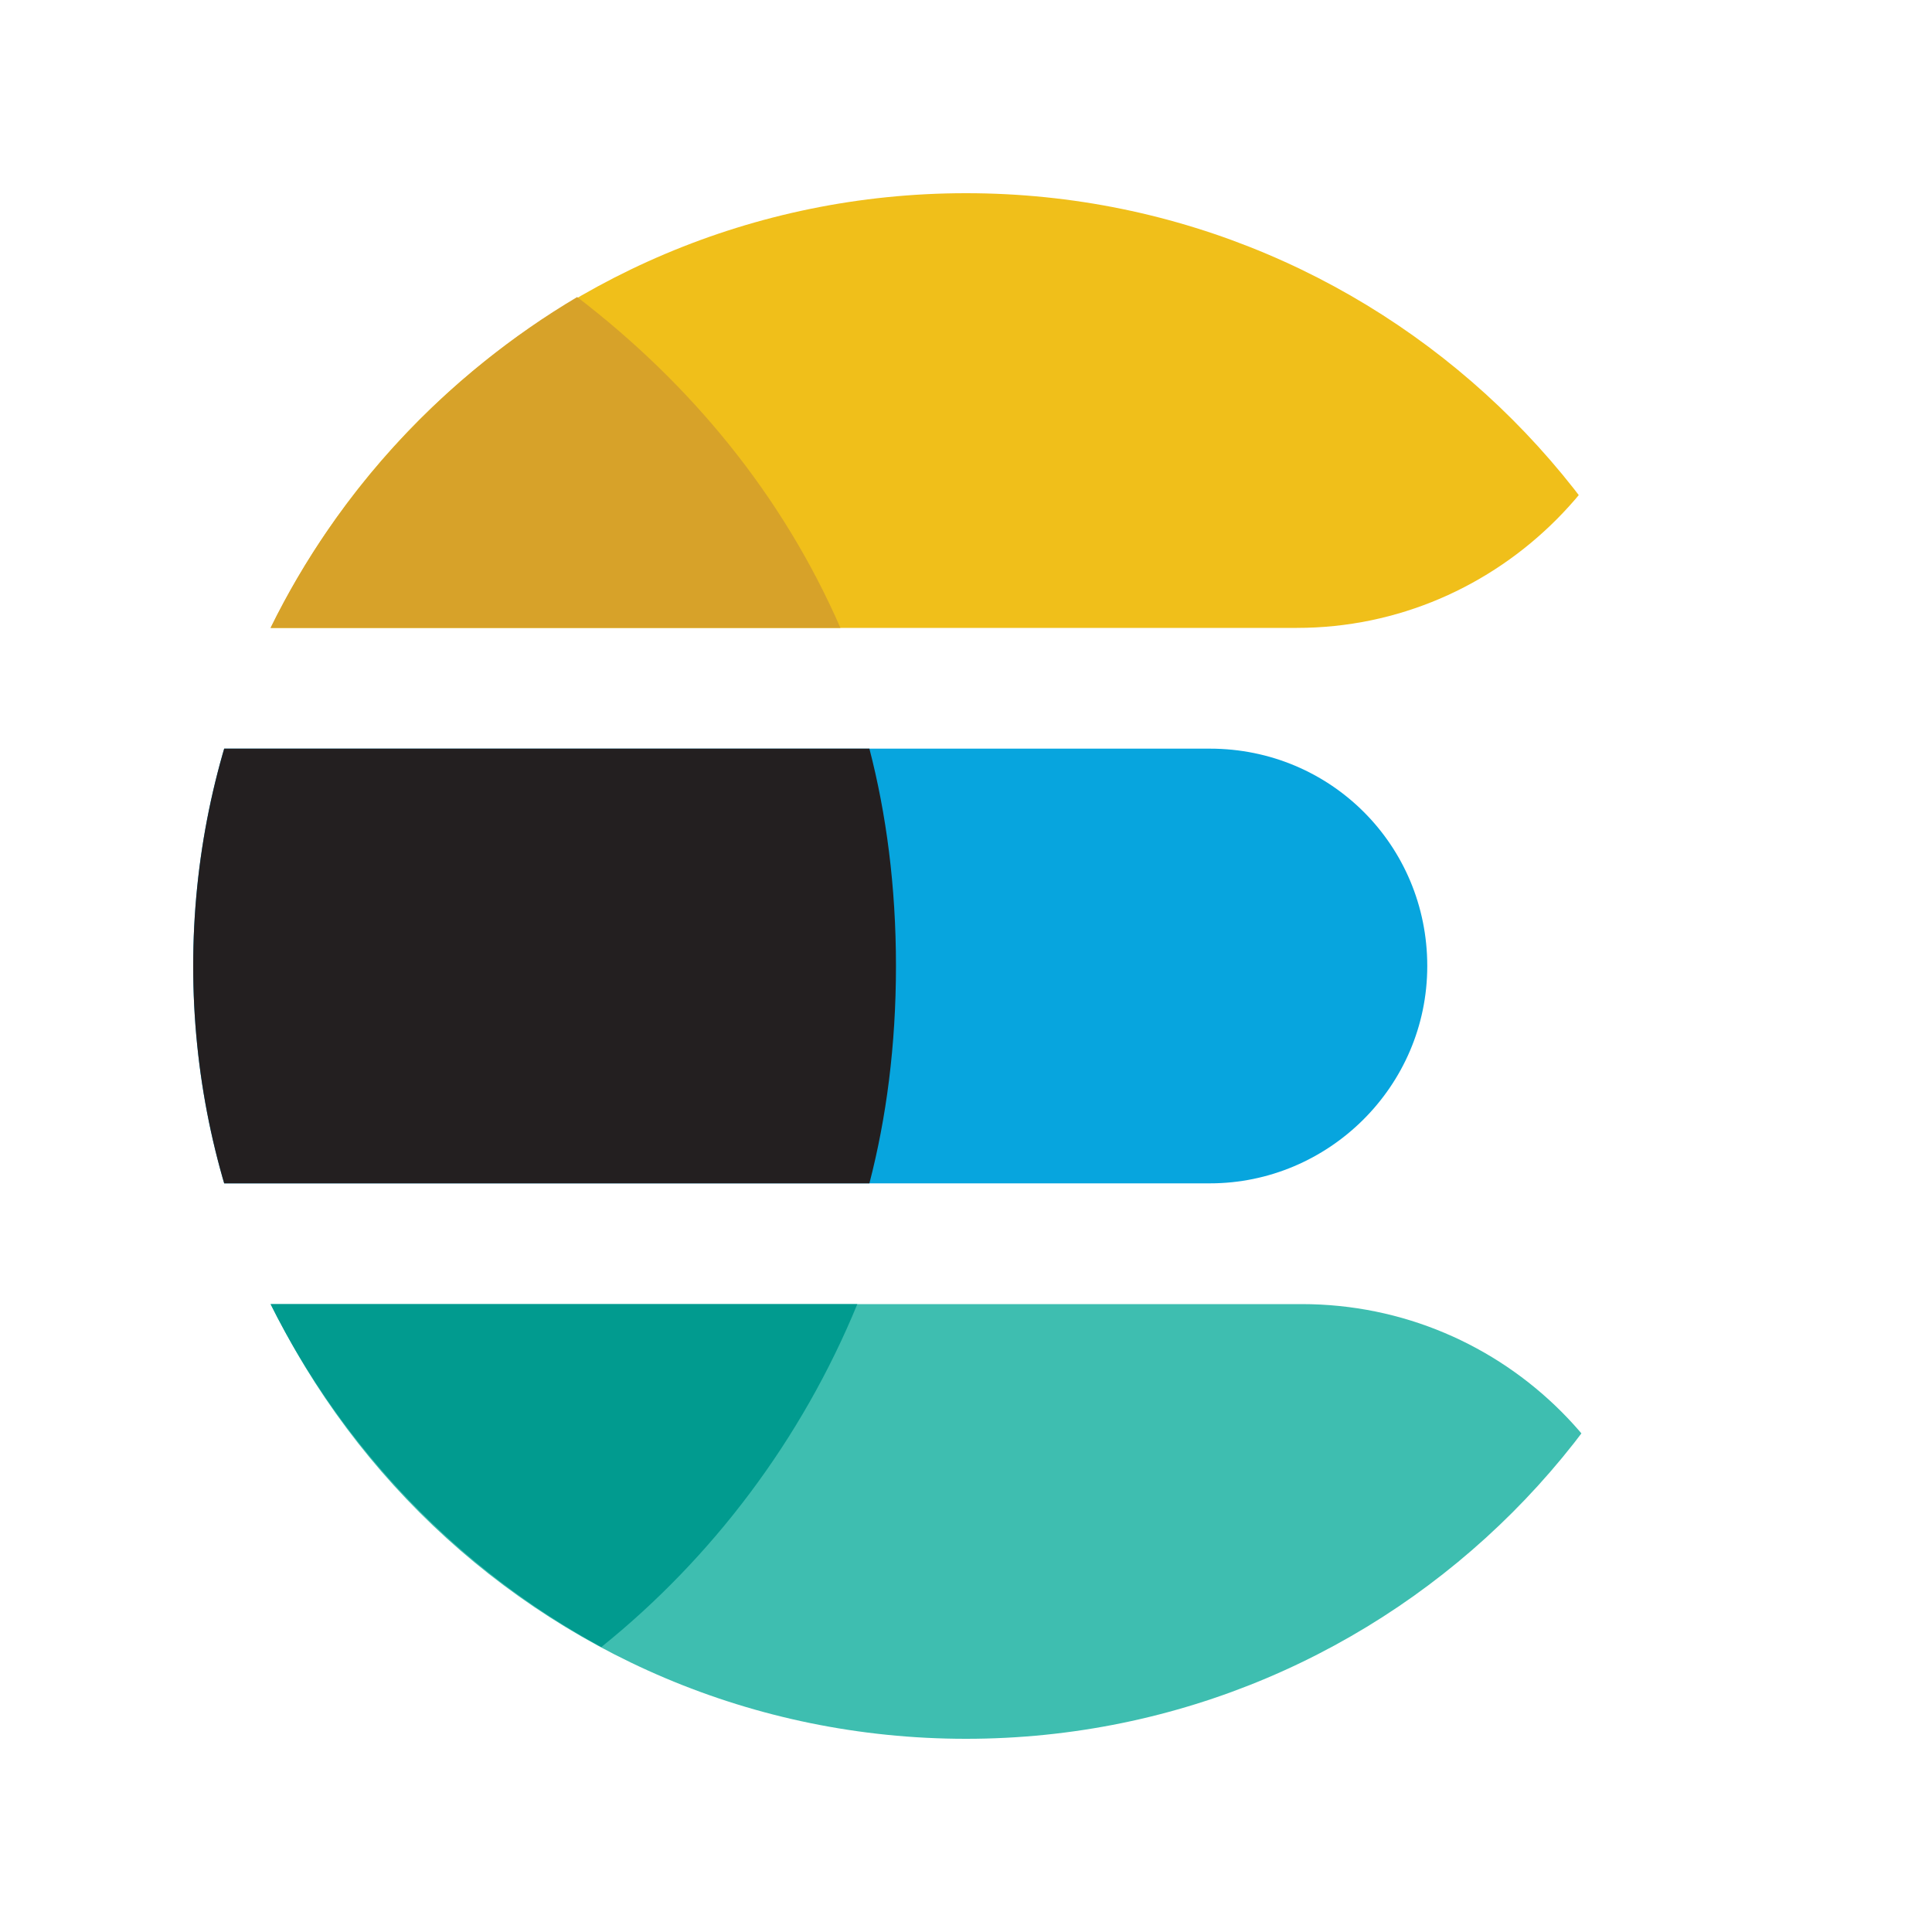
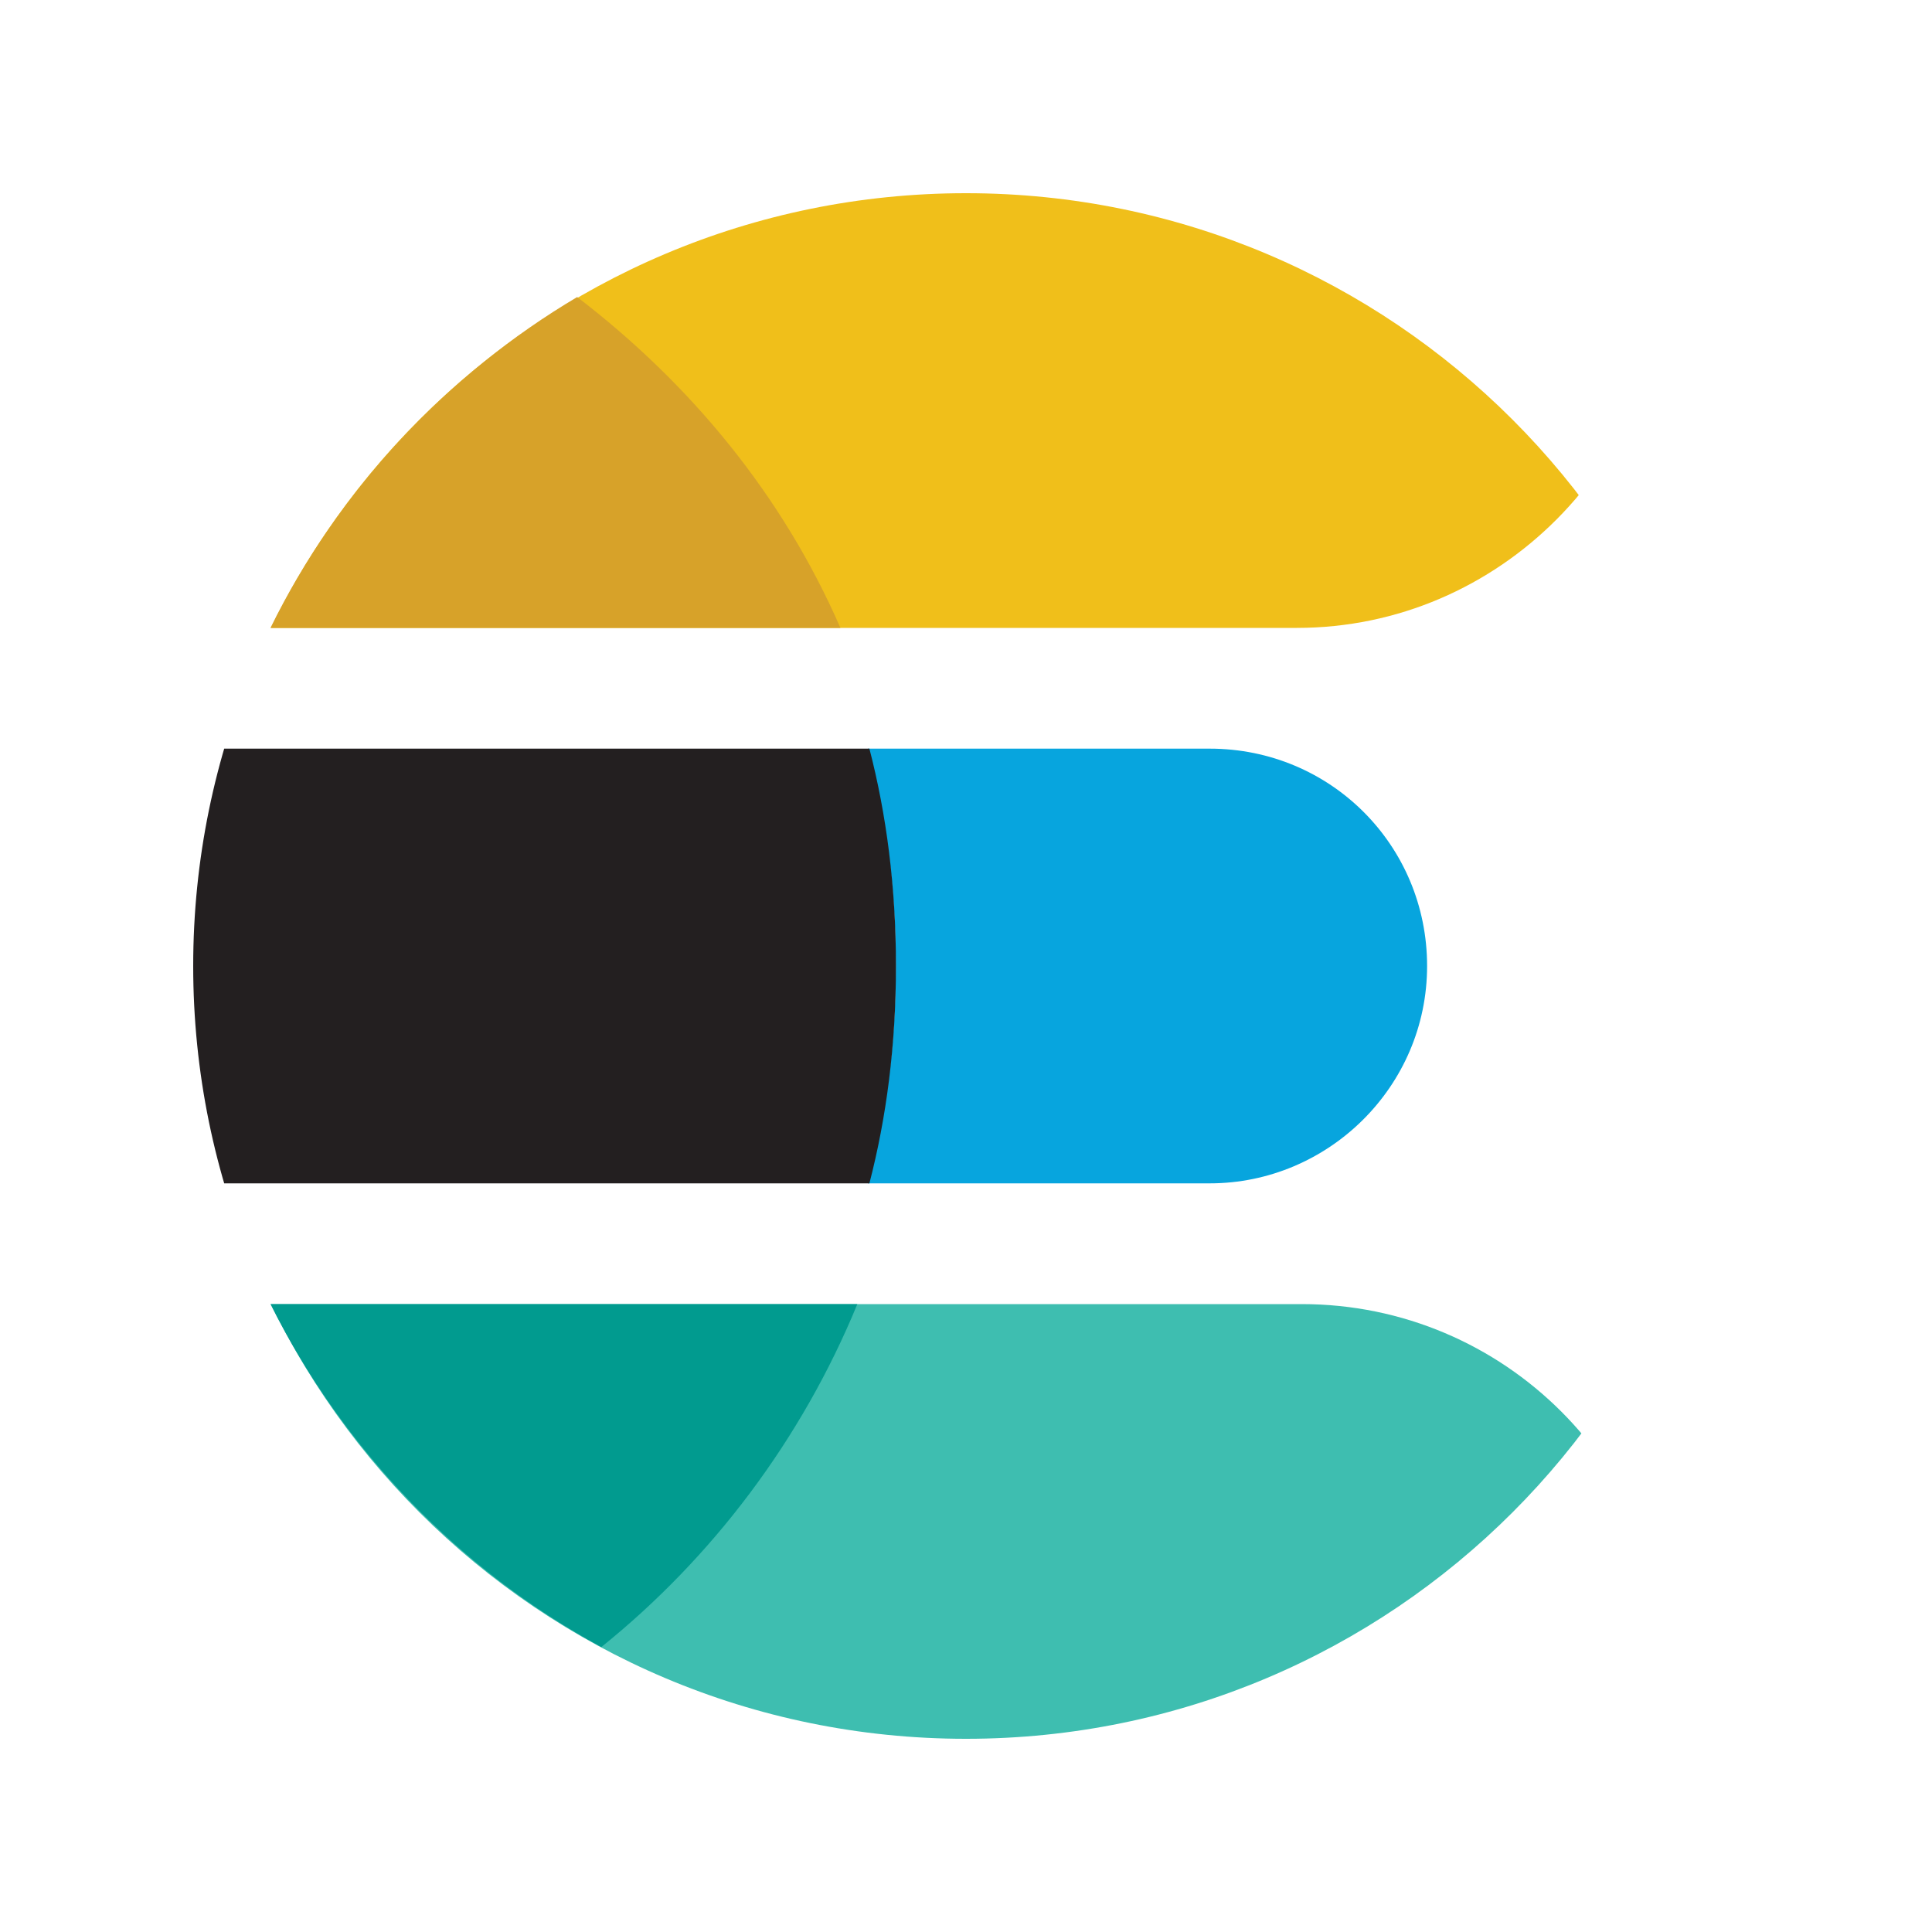
- <svg xmlns="http://www.w3.org/2000/svg" xmlns:xlink="http://www.w3.org/1999/xlink" viewBox="0 0 80 80" width="2500" height="2500">
-   <defs>
+ <svg xmlns="http://www.w3.org/2000/svg" xmlns:xlink="http://www.w3.org/1999/xlink" viewBox="0 0 80 80" width="2500" height="2500" version="1.1" id="svg40">
+   <defs id="defs3">
    <circle id="a" cx="40" cy="40" r="32" />
  </defs>
  <clipPath id="b">
-     <use xlink:href="#a" overflow="visible" />
+     <use xlink:href="#a" overflow="visible" id="use5" />
  </clipPath>
-   <path d="M53.7 26H10c-1.1 0-2-.9-2-2V10c0-1.1.9-2 2-2h57c1.1 0 2 .9 2 2v.7C68.9 19.1 62.1 26 53.7 26z" clip-path="url(#b)" fill="#f0bf1a" />
-   <defs>
+   <path d="M53.7 26H10c-1.1 0-2-.9-2-2V10c0-1.1.9-2 2-2h57c1.1 0 2 .9 2 2v.7C68.9 19.1 62.1 26 53.7 26z" clip-path="url(#b)" fill="#f0bf1a" id="path8" />
+   <defs id="defs11">
    <circle id="c" cx="40" cy="40" r="32" />
  </defs>
  <clipPath id="d">
-     <use xlink:href="#c" overflow="visible" />
+     <use xlink:href="#c" overflow="visible" id="use13" />
  </clipPath>
-   <path d="M69.1 72H8.2V54h45.7c8.4 0 15.2 6.8 15.2 15.2V72z" clip-path="url(#d)" fill="#3ebeb0" />
-   <defs>
+   <path d="M69.1 72H8.2V54h45.7c8.4 0 15.2 6.8 15.2 15.2V72z" clip-path="url(#d)" fill="#3ebeb0" id="path16" />
+   <defs id="defs19">
    <circle id="e" cx="40" cy="40" r="32" />
  </defs>
  <clipPath id="f">
-     <use xlink:href="#e" overflow="visible" />
+     <use xlink:href="#e" overflow="visible" id="use21" />
  </clipPath>
-   <path d="M50.1 49H4.8V31h45.3c5 0 9 4 9 9s-4.1 9-9 9z" clip-path="url(#f)" fill="#07a5de" />
-   <defs>
+   <defs id="defs27">
    <circle id="g" cx="40" cy="40" r="32" />
  </defs>
  <clipPath id="h">
-     <use xlink:href="#g" overflow="visible" />
+     <use xlink:href="#g" overflow="visible" id="use29" />
  </clipPath>
-   <path d="M36 31H6.4v18H36c.7-2.7 1.1-5.7 1.1-9s-.4-6.3-1.1-9z" clip-path="url(#h)" fill="#231f20" />
-   <path d="M23.9 12.3c-5.4 3.2-9.9 8-12.7 13.7h23.6c-2.4-5.5-6.2-10.1-10.9-13.7z" fill="#d7a229" />
-   <path d="M24.9 68.2c4.6-3.7 8.3-8.6 10.6-14.2H11.2c3 6 7.8 11 13.7 14.2z" fill="#019b8f" />
-   <path d="M0 0h80v80H0z" fill="none" />
+   <path d="M23.9 12.3c-5.4 3.2-9.9 8-12.7 13.7h23.6c-2.4-5.5-6.2-10.1-10.9-13.7z" fill="#d7a229" id="path34" />
+   <path d="M24.9 68.2c4.6-3.7 8.3-8.6 10.6-14.2H11.2c3 6 7.8 11 13.7 14.2z" fill="#019b8f" id="path36" />
+   <path d="M0 0h80v80H0z" fill="none" id="path38" />
+   <path id="path876" style="color:#000000;font-style:normal;font-variant:normal;font-weight:normal;font-stretch:normal;font-size:medium;line-height:normal;font-family:sans-serif;font-variant-ligatures:normal;font-variant-position:normal;font-variant-caps:normal;font-variant-numeric:normal;font-variant-alternates:normal;font-variant-east-asian:normal;font-feature-settings:normal;font-variation-settings:normal;text-indent:0;text-align:start;text-decoration:none;text-decoration-line:none;text-decoration-style:solid;text-decoration-color:#000000;letter-spacing:normal;word-spacing:normal;text-transform:none;writing-mode:lr-tb;direction:ltr;text-orientation:mixed;dominant-baseline:auto;baseline-shift:baseline;text-anchor:start;white-space:normal;shape-padding:0;shape-margin:0;inline-size:0;clip-rule:nonzero;display:inline;overflow:visible;visibility:visible;opacity:1;isolation:auto;mix-blend-mode:normal;color-interpolation:sRGB;color-interpolation-filters:linearRGB;solid-color:#000000;solid-opacity:1;vector-effect:none;fill:#07a5de;fill-opacity:1;fill-rule:nonzero;stroke:none;stroke-width:1;stroke-linecap:butt;stroke-linejoin:miter;stroke-miterlimit:4;stroke-dasharray:none;stroke-dashoffset:0;stroke-opacity:1;color-rendering:auto;image-rendering:auto;shape-rendering:auto;text-rendering:auto;enable-background:accumulate;stop-color:#000000;stop-opacity:1" d="m 35.936,31 c 0.736,2.7 1.157,5.7 1.157,9 0,3.3 -0.421,6.3 -1.157,9 h 14.157 c 4.9,0 9,-4 9,-9 0,-5 -4,-9 -9,-9 z" />
+   <path d="M 36,31 H 6.4 V 49 H 36 c 0.7,-2.7 1.1,-5.7 1.1,-9 0,-3.3 -0.4,-6.3 -1.1,-9 z" clip-path="url(#h)" fill="#231f20" id="path32" />
</svg>
